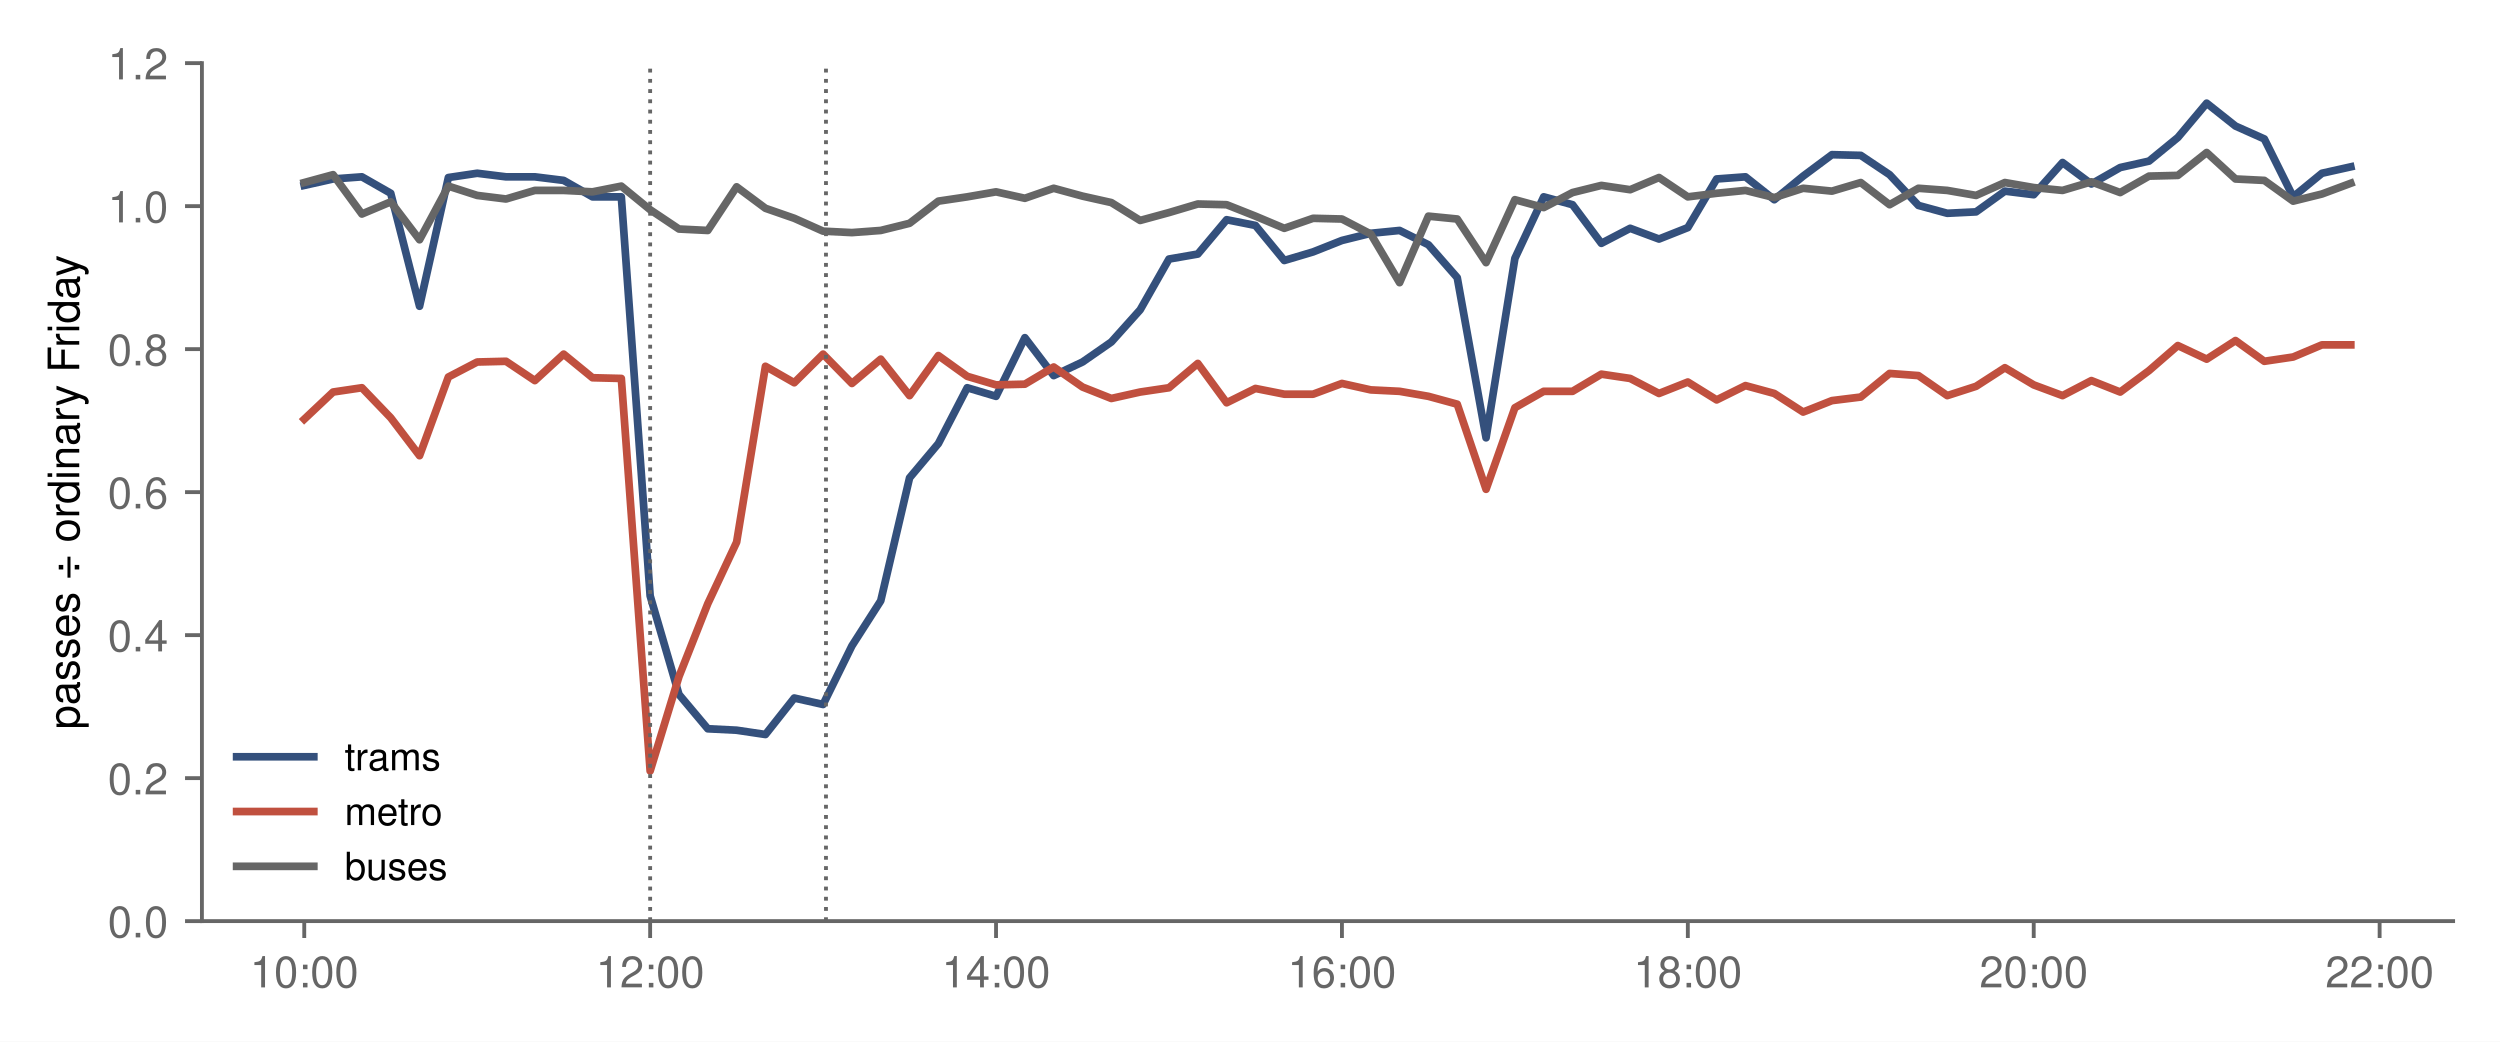
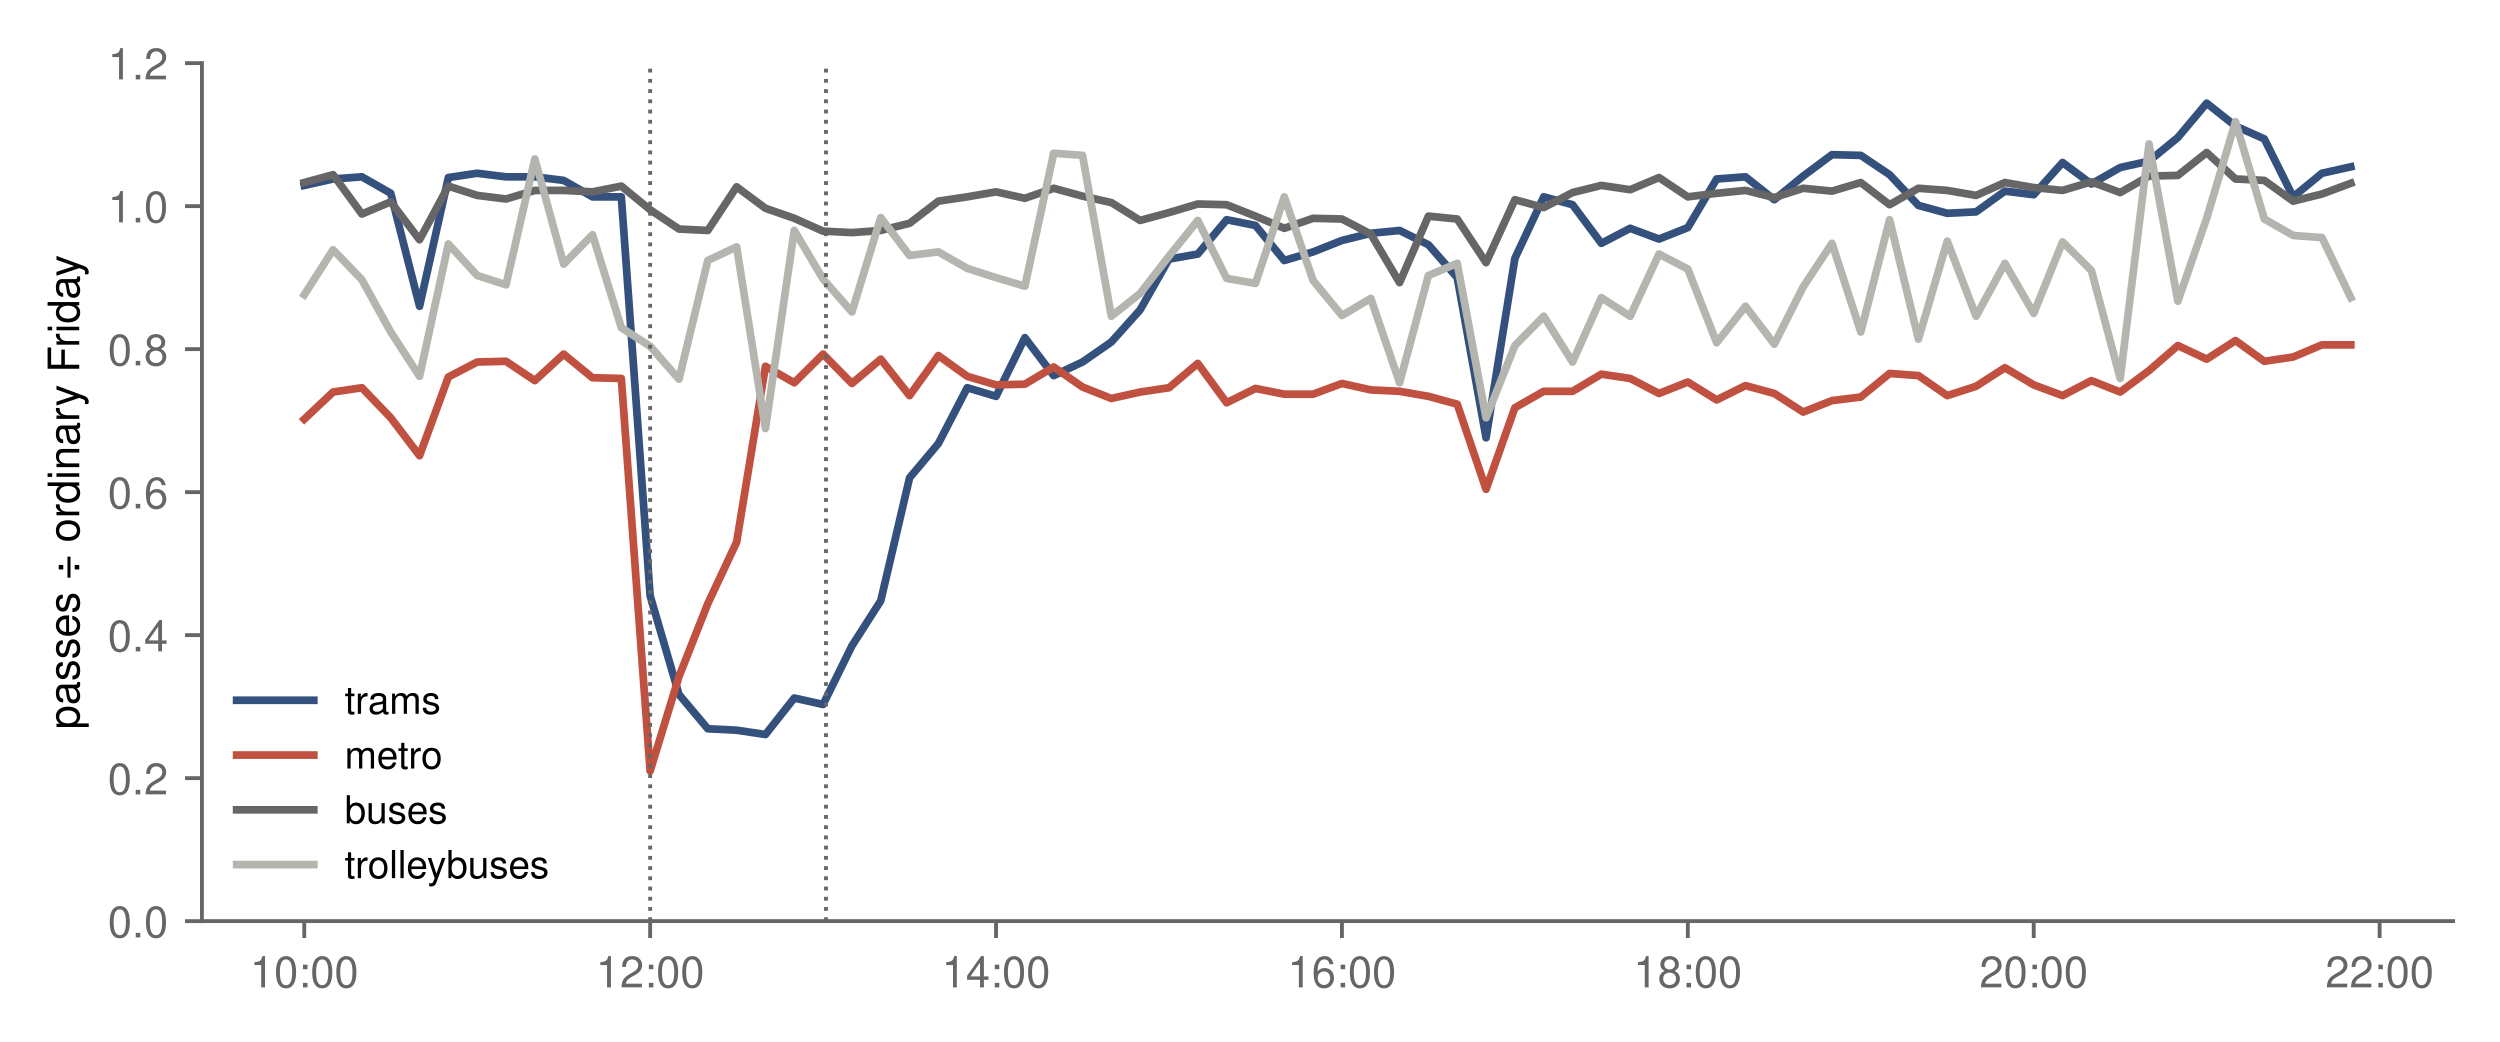
<svg xmlns="http://www.w3.org/2000/svg" xmlns:xlink="http://www.w3.org/1999/xlink" width="518.4pt" height="216pt" viewBox="0 0 518.4 216" version="1.1">
  <defs>
    <style type="text/css">*{stroke-linejoin: round; stroke-linecap: butt}</style>
  </defs>
  <g id="figure_1">
    <g id="patch_1">
      <path d="M 0 216  L 518.4 216  L 518.4 0  L 0 0  z " style="fill: #ffffff" />
    </g>
    <g id="axes_1">
      <g id="patch_2">
        <path d="M 41.87 191.001  L 508.68 191.001  L 508.68 13.095  L 41.87 13.095  z " style="fill: #ffffff" />
      </g>
      <g id="matplotlib.axis_1">
        <g id="xtick_1">
          <g id="line2d_1">
            <defs>
-               <path id="mdb664ba30c" d="M 0 0  L 0 3.5  " style="stroke: #666666; stroke-width: 0.8" />
+               <path id="md819e1a686" d="M 0 0  L 0 3.5  " style="stroke: #666666; stroke-width: 0.8" />
            </defs>
            <g>
-               <use xlink:href="#mdb664ba30c" x="63.089" y="191.001" style="fill: #666666; stroke: #666666; stroke-width: 0.8" />
+               <use xlink:href="#md819e1a686" x="63.089" y="191.001" style="fill: #666666; stroke: #666666; stroke-width: 0.8" />
            </g>
          </g>
          <g id="text_1">
            <text style="font-size: 9px; font-family: 'Helvetica'; text-anchor: middle; fill: #666666" x="63.089" y="204.751" transform="rotate(-0 63.08864 204.7507)">10:00</text>
          </g>
        </g>
        <g id="xtick_2">
          <g id="line2d_2">
            <g>
-               <use xlink:href="#mdb664ba30c" x="134.814" y="191.001" style="fill: #666666; stroke: #666666; stroke-width: 0.8" />
+               <use xlink:href="#md819e1a686" x="134.814" y="191.001" style="fill: #666666; stroke: #666666; stroke-width: 0.8" />
            </g>
          </g>
          <g id="text_2">
            <text style="font-size: 9px; font-family: 'Helvetica'; text-anchor: middle; fill: #666666" x="134.814" y="204.751" transform="rotate(-0 134.8136 204.7507)">12:00</text>
          </g>
        </g>
        <g id="xtick_3">
          <g id="line2d_3">
            <g>
-               <use xlink:href="#mdb664ba30c" x="206.539" y="191.001" style="fill: #666666; stroke: #666666; stroke-width: 0.8" />
+               <use xlink:href="#md819e1a686" x="206.539" y="191.001" style="fill: #666666; stroke: #666666; stroke-width: 0.8" />
            </g>
          </g>
          <g id="text_3">
            <text style="font-size: 9px; font-family: 'Helvetica'; text-anchor: middle; fill: #666666" x="206.539" y="204.751" transform="rotate(-0 206.5386 204.7507)">14:00</text>
          </g>
        </g>
        <g id="xtick_4">
          <g id="line2d_4">
            <g>
-               <use xlink:href="#mdb664ba30c" x="278.264" y="191.001" style="fill: #666666; stroke: #666666; stroke-width: 0.8" />
+               <use xlink:href="#md819e1a686" x="278.264" y="191.001" style="fill: #666666; stroke: #666666; stroke-width: 0.8" />
            </g>
          </g>
          <g id="text_4">
            <text style="font-size: 9px; font-family: 'Helvetica'; text-anchor: middle; fill: #666666" x="278.264" y="204.751" transform="rotate(-0 278.2635 204.7507)">16:00</text>
          </g>
        </g>
        <g id="xtick_5">
          <g id="line2d_5">
            <g>
-               <use xlink:href="#mdb664ba30c" x="349.989" y="191.001" style="fill: #666666; stroke: #666666; stroke-width: 0.8" />
+               <use xlink:href="#md819e1a686" x="349.989" y="191.001" style="fill: #666666; stroke: #666666; stroke-width: 0.8" />
            </g>
          </g>
          <g id="text_5">
            <text style="font-size: 9px; font-family: 'Helvetica'; text-anchor: middle; fill: #666666" x="349.989" y="204.751" transform="rotate(-0 349.9885 204.7507)">18:00</text>
          </g>
        </g>
        <g id="xtick_6">
          <g id="line2d_6">
            <g>
-               <use xlink:href="#mdb664ba30c" x="421.713" y="191.001" style="fill: #666666; stroke: #666666; stroke-width: 0.8" />
+               <use xlink:href="#md819e1a686" x="421.713" y="191.001" style="fill: #666666; stroke: #666666; stroke-width: 0.8" />
            </g>
          </g>
          <g id="text_6">
            <text style="font-size: 9px; font-family: 'Helvetica'; text-anchor: middle; fill: #666666" x="421.713" y="204.751" transform="rotate(-0 421.7135 204.7507)">20:00</text>
          </g>
        </g>
        <g id="xtick_7">
          <g id="line2d_7">
            <g>
-               <use xlink:href="#mdb664ba30c" x="493.438" y="191.001" style="fill: #666666; stroke: #666666; stroke-width: 0.8" />
+               <use xlink:href="#md819e1a686" x="493.438" y="191.001" style="fill: #666666; stroke: #666666; stroke-width: 0.8" />
            </g>
          </g>
          <g id="text_7">
            <text style="font-size: 9px; font-family: 'Helvetica'; text-anchor: middle; fill: #666666" x="493.438" y="204.751" transform="rotate(-0 493.4384 204.7507)">22:00</text>
          </g>
        </g>
      </g>
      <g id="matplotlib.axis_2">
        <g id="ytick_1">
          <g id="line2d_8">
            <defs>
-               <path id="m6dd25d146a" d="M 0 0  L -3.5 0  " style="stroke: #666666; stroke-width: 0.8" />
+               <path id="maa30ae4e34" d="M 0 0  L -3.5 0  " style="stroke: #666666; stroke-width: 0.8" />
            </defs>
            <g>
-               <use xlink:href="#m6dd25d146a" x="41.87" y="191.001" style="fill: #666666; stroke: #666666; stroke-width: 0.8" />
+               <use xlink:href="#maa30ae4e34" x="41.87" y="191.001" style="fill: #666666; stroke: #666666; stroke-width: 0.8" />
            </g>
          </g>
          <g id="text_8">
            <text style="font-size: 9px; font-family: 'Helvetica'; text-anchor: end; fill: #666666" x="34.87" y="194.376" transform="rotate(-0 34.87 194.3757)">0.0</text>
          </g>
        </g>
        <g id="ytick_2">
          <g id="line2d_9">
            <g>
-               <use xlink:href="#m6dd25d146a" x="41.87" y="161.35" style="fill: #666666; stroke: #666666; stroke-width: 0.8" />
+               <use xlink:href="#maa30ae4e34" x="41.87" y="161.35" style="fill: #666666; stroke: #666666; stroke-width: 0.8" />
            </g>
          </g>
          <g id="text_9">
            <text style="font-size: 9px; font-family: 'Helvetica'; text-anchor: end; fill: #666666" x="34.87" y="164.725" transform="rotate(-0 34.87 164.7248)">0.2</text>
          </g>
        </g>
        <g id="ytick_3">
          <g id="line2d_10">
            <g>
-               <use xlink:href="#m6dd25d146a" x="41.87" y="131.699" style="fill: #666666; stroke: #666666; stroke-width: 0.8" />
+               <use xlink:href="#maa30ae4e34" x="41.87" y="131.699" style="fill: #666666; stroke: #666666; stroke-width: 0.8" />
            </g>
          </g>
          <g id="text_10">
            <text style="font-size: 9px; font-family: 'Helvetica'; text-anchor: end; fill: #666666" x="34.87" y="135.074" transform="rotate(-0 34.87 135.0738)">0.4</text>
          </g>
        </g>
        <g id="ytick_4">
          <g id="line2d_11">
            <g>
-               <use xlink:href="#m6dd25d146a" x="41.87" y="102.048" style="fill: #666666; stroke: #666666; stroke-width: 0.8" />
+               <use xlink:href="#maa30ae4e34" x="41.87" y="102.048" style="fill: #666666; stroke: #666666; stroke-width: 0.8" />
            </g>
          </g>
          <g id="text_11">
            <text style="font-size: 9px; font-family: 'Helvetica'; text-anchor: end; fill: #666666" x="34.87" y="105.423" transform="rotate(-0 34.87 105.4229)">0.6</text>
          </g>
        </g>
        <g id="ytick_5">
          <g id="line2d_12">
            <g>
-               <use xlink:href="#m6dd25d146a" x="41.87" y="72.397" style="fill: #666666; stroke: #666666; stroke-width: 0.8" />
+               <use xlink:href="#maa30ae4e34" x="41.87" y="72.397" style="fill: #666666; stroke: #666666; stroke-width: 0.8" />
            </g>
          </g>
          <g id="text_12">
            <text style="font-size: 9px; font-family: 'Helvetica'; text-anchor: end; fill: #666666" x="34.87" y="75.772" transform="rotate(-0 34.87 75.7719)">0.8</text>
          </g>
        </g>
        <g id="ytick_6">
          <g id="line2d_13">
            <g>
-               <use xlink:href="#m6dd25d146a" x="41.87" y="42.746" style="fill: #666666; stroke: #666666; stroke-width: 0.8" />
+               <use xlink:href="#maa30ae4e34" x="41.87" y="42.746" style="fill: #666666; stroke: #666666; stroke-width: 0.8" />
            </g>
          </g>
          <g id="text_13">
            <text style="font-size: 9px; font-family: 'Helvetica'; text-anchor: end; fill: #666666" x="34.87" y="46.121" transform="rotate(-0 34.87 46.12095)">1.0</text>
          </g>
        </g>
        <g id="ytick_7">
          <g id="line2d_14">
            <g>
-               <use xlink:href="#m6dd25d146a" x="41.87" y="13.095" style="fill: #666666; stroke: #666666; stroke-width: 0.8" />
+               <use xlink:href="#maa30ae4e34" x="41.87" y="13.095" style="fill: #666666; stroke: #666666; stroke-width: 0.8" />
            </g>
          </g>
          <g id="text_14">
            <text style="font-size: 9px; font-family: 'Helvetica'; text-anchor: end; fill: #666666" x="34.87" y="16.47" transform="rotate(-0 34.87 16.47)">1.2</text>
          </g>
        </g>
        <g id="text_15">
          <text style="font-size: 9px; font-family: 'Helvetica'; text-anchor: middle" x="16.431" y="102.048" transform="rotate(-90 16.43062 102.0479)">passes ÷ ordinary Friday</text>
        </g>
      </g>
      <g id="line2d_15">
-         <path d="M 63.089 38.447  L 69.066 37.112  L 75.043 36.668  L 81.02 40.077  L 86.997 63.502  L 92.974 36.816  L 98.951 35.926  L 104.928 36.668  L 110.905 36.668  L 116.882 37.409  L 122.859 40.819  L 128.837 40.819  L 134.814 123.545  L 140.791 144.004  L 146.768 151.12  L 152.745 151.417  L 158.722 152.306  L 164.699 144.745  L 170.676 146.08  L 176.653 133.923  L 182.63 124.583  L 188.607 99.083  L 194.584 91.967  L 200.561 80.403  L 206.539 82.182  L 212.516 70.025  L 218.493 77.882  L 224.47 75.065  L 230.447 70.914  L 236.424 64.243  L 242.401 53.717  L 248.378 52.679  L 254.355 45.563  L 260.332 46.749  L 266.309 54.013  L 272.286 52.234  L 278.264 49.862  L 284.241 48.38  L 290.218 47.787  L 296.195 50.752  L 302.172 57.571  L 308.149 90.78  L 314.126 53.569  L 320.103 40.819  L 326.08 42.449  L 332.057 50.455  L 338.034 47.342  L 344.011 49.566  L 349.989 47.194  L 355.966 37.112  L 361.943 36.668  L 367.92 41.412  L 373.897 36.519  L 379.874 32.072  L 385.851 32.22  L 391.828 36.223  L 397.805 42.598  L 403.782 44.228  L 409.759 43.932  L 415.736 39.633  L 421.713 40.374  L 427.691 33.702  L 433.668 38.15  L 439.645 34.74  L 445.622 33.406  L 451.599 28.513  L 457.576 21.397  L 463.553 26.141  L 469.53 28.81  L 475.507 40.819  L 481.484 35.926  L 487.461 34.592  " clip-path="url(#pb1b11df89a)" style="fill: none; stroke: #34507c; stroke-width: 1.6; stroke-linecap: square" />
+         <path d="M 63.089 38.447  L 69.066 37.112  L 75.043 36.668  L 81.02 40.077  L 86.997 63.502  L 92.974 36.816  L 98.951 35.926  L 104.928 36.668  L 110.905 36.668  L 116.882 37.409  L 122.859 40.819  L 128.837 40.819  L 134.814 123.545  L 140.791 144.004  L 146.768 151.12  L 152.745 151.417  L 158.722 152.306  L 164.699 144.745  L 170.676 146.08  L 176.653 133.923  L 182.63 124.583  L 188.607 99.083  L 194.584 91.967  L 200.561 80.403  L 206.539 82.182  L 212.516 70.025  L 218.493 77.882  L 224.47 75.065  L 230.447 70.914  L 236.424 64.243  L 242.401 53.717  L 248.378 52.679  L 254.355 45.563  L 260.332 46.749  L 266.309 54.013  L 272.286 52.234  L 278.264 49.862  L 284.241 48.38  L 290.218 47.787  L 296.195 50.752  L 302.172 57.571  L 308.149 90.78  L 314.126 53.569  L 320.103 40.819  L 326.08 42.449  L 332.057 50.455  L 338.034 47.342  L 344.011 49.566  L 349.989 47.194  L 355.966 37.112  L 361.943 36.668  L 367.92 41.412  L 373.897 36.519  L 379.874 32.072  L 385.851 32.22  L 391.828 36.223  L 397.805 42.598  L 403.782 44.228  L 409.759 43.932  L 415.736 39.633  L 421.713 40.374  L 427.691 33.702  L 433.668 38.15  L 439.645 34.74  L 445.622 33.406  L 451.599 28.513  L 457.576 21.397  L 463.553 26.141  L 469.53 28.81  L 475.507 40.819  L 481.484 35.926  L 487.461 34.592  " clip-path="url(#p087f9b704d)" style="fill: none; stroke: #34507c; stroke-width: 1.6; stroke-linecap: square" />
      </g>
      <g id="line2d_16">
-         <path d="M 63.089 86.926  L 69.066 81.292  L 75.043 80.403  L 81.02 86.629  L 86.997 94.487  L 92.974 78.179  L 98.951 75.065  L 104.928 74.917  L 110.905 78.92  L 116.882 73.435  L 122.859 78.327  L 128.837 78.475  L 134.814 159.867  L 140.791 140.298  L 146.768 125.176  L 152.745 112.426  L 158.722 75.955  L 164.699 79.365  L 170.676 73.435  L 176.653 79.513  L 182.63 74.472  L 188.607 82.033  L 194.584 73.731  L 200.561 78.031  L 206.539 79.81  L 212.516 79.661  L 218.493 76.103  L 224.47 80.254  L 230.447 82.626  L 236.424 81.292  L 242.401 80.403  L 248.378 75.362  L 254.355 83.516  L 260.332 80.551  L 266.309 81.737  L 272.286 81.737  L 278.264 79.513  L 284.241 80.847  L 290.218 81.144  L 296.195 82.182  L 302.172 83.813  L 308.149 101.455  L 314.126 84.554  L 320.103 81.144  L 326.08 81.144  L 332.057 77.586  L 338.034 78.475  L 344.011 81.589  L 349.989 79.217  L 355.966 82.923  L 361.943 79.958  L 367.92 81.589  L 373.897 85.443  L 379.874 83.071  L 385.851 82.33  L 391.828 77.438  L 397.805 77.882  L 403.782 82.033  L 409.759 80.106  L 415.736 76.252  L 421.713 79.81  L 427.691 82.033  L 433.668 78.92  L 439.645 81.292  L 445.622 76.845  L 451.599 71.656  L 457.576 74.472  L 463.553 70.618  L 469.53 74.917  L 475.507 74.028  L 481.484 71.507  L 487.461 71.507  " clip-path="url(#pb1b11df89a)" style="fill: none; stroke: #c0503f; stroke-width: 1.6; stroke-linecap: square" />
+         <path d="M 63.089 86.926  L 69.066 81.292  L 75.043 80.403  L 81.02 86.629  L 86.997 94.487  L 92.974 78.179  L 98.951 75.065  L 104.928 74.917  L 110.905 78.92  L 116.882 73.435  L 122.859 78.327  L 128.837 78.475  L 134.814 159.867  L 140.791 140.298  L 146.768 125.176  L 152.745 112.426  L 158.722 75.955  L 164.699 79.365  L 170.676 73.435  L 176.653 79.513  L 182.63 74.472  L 188.607 82.033  L 194.584 73.731  L 200.561 78.031  L 206.539 79.81  L 212.516 79.661  L 218.493 76.103  L 224.47 80.254  L 230.447 82.626  L 236.424 81.292  L 242.401 80.403  L 248.378 75.362  L 254.355 83.516  L 260.332 80.551  L 266.309 81.737  L 272.286 81.737  L 278.264 79.513  L 284.241 80.847  L 290.218 81.144  L 296.195 82.182  L 302.172 83.813  L 308.149 101.455  L 314.126 84.554  L 320.103 81.144  L 326.08 81.144  L 332.057 77.586  L 338.034 78.475  L 344.011 81.589  L 349.989 79.217  L 355.966 82.923  L 361.943 79.958  L 367.92 81.589  L 373.897 85.443  L 379.874 83.071  L 385.851 82.33  L 391.828 77.438  L 397.805 77.882  L 403.782 82.033  L 409.759 80.106  L 415.736 76.252  L 421.713 79.81  L 427.691 82.033  L 433.668 78.92  L 439.645 81.292  L 445.622 76.845  L 451.599 71.656  L 457.576 74.472  L 463.553 70.618  L 469.53 74.917  L 475.507 74.028  L 481.484 71.507  L 487.461 71.507  " clip-path="url(#p087f9b704d)" style="fill: none; stroke: #c0503f; stroke-width: 1.6; stroke-linecap: square" />
      </g>
      <g id="line2d_17">
-         <path d="M 63.089 37.854  L 69.066 36.223  L 75.043 44.377  L 81.02 41.856  L 86.997 49.714  L 92.974 38.595  L 98.951 40.522  L 104.928 41.263  L 110.905 39.484  L 116.882 39.484  L 122.859 39.781  L 128.837 38.595  L 134.814 43.487  L 140.791 47.49  L 146.768 47.787  L 152.745 38.743  L 158.722 43.191  L 164.699 45.266  L 170.676 47.935  L 176.653 48.231  L 182.63 47.787  L 188.607 46.304  L 194.584 41.708  L 200.561 40.819  L 206.539 39.781  L 212.516 41.115  L 218.493 39.04  L 224.47 40.67  L 230.447 42.005  L 236.424 45.711  L 242.401 44.08  L 248.378 42.301  L 254.355 42.449  L 260.332 44.822  L 266.309 47.342  L 272.286 45.266  L 278.264 45.415  L 284.241 48.528  L 290.218 58.609  L 296.195 44.822  L 302.172 45.415  L 308.149 54.458  L 314.126 41.412  L 320.103 43.042  L 326.08 39.929  L 332.057 38.447  L 338.034 39.336  L 344.011 36.816  L 349.989 40.819  L 355.966 40.077  L 361.943 39.484  L 367.92 40.967  L 373.897 39.04  L 379.874 39.633  L 385.851 37.854  L 391.828 42.449  L 397.805 39.04  L 403.782 39.484  L 409.759 40.522  L 415.736 37.854  L 421.713 38.891  L 427.691 39.484  L 433.668 37.705  L 439.645 39.929  L 445.622 36.519  L 451.599 36.371  L 457.576 31.627  L 463.553 37.112  L 469.53 37.409  L 475.507 41.708  L 481.484 40.226  L 487.461 38.002  " clip-path="url(#pb1b11df89a)" style="fill: none; stroke: #666666; stroke-width: 1.6; stroke-linecap: square" />
+         <path d="M 63.089 37.854  L 69.066 36.223  L 75.043 44.377  L 81.02 41.856  L 86.997 49.714  L 92.974 38.595  L 98.951 40.522  L 104.928 41.263  L 110.905 39.484  L 116.882 39.484  L 122.859 39.781  L 128.837 38.595  L 134.814 43.487  L 140.791 47.49  L 146.768 47.787  L 152.745 38.743  L 158.722 43.191  L 164.699 45.266  L 170.676 47.935  L 176.653 48.231  L 182.63 47.787  L 188.607 46.304  L 194.584 41.708  L 200.561 40.819  L 206.539 39.781  L 212.516 41.115  L 218.493 39.04  L 224.47 40.67  L 230.447 42.005  L 236.424 45.711  L 242.401 44.08  L 248.378 42.301  L 254.355 42.449  L 260.332 44.822  L 266.309 47.342  L 272.286 45.266  L 278.264 45.415  L 284.241 48.528  L 290.218 58.609  L 296.195 44.822  L 302.172 45.415  L 308.149 54.458  L 314.126 41.412  L 320.103 43.042  L 326.08 39.929  L 332.057 38.447  L 338.034 39.336  L 344.011 36.816  L 349.989 40.819  L 355.966 40.077  L 361.943 39.484  L 367.92 40.967  L 373.897 39.04  L 379.874 39.633  L 385.851 37.854  L 391.828 42.449  L 397.805 39.04  L 403.782 39.484  L 409.759 40.522  L 415.736 37.854  L 421.713 38.891  L 427.691 39.484  L 433.668 37.705  L 439.645 39.929  L 445.622 36.519  L 451.599 36.371  L 457.576 31.627  L 463.553 37.112  L 469.53 37.409  L 475.507 41.708  L 481.484 40.226  L 487.461 38.002  " clip-path="url(#p087f9b704d)" style="fill: none; stroke: #666666; stroke-width: 1.6; stroke-linecap: square" />
      </g>
      <g id="line2d_18">
-         <path d="M 134.814 191.001  L 134.814 13.095  " clip-path="url(#pb1b11df89a)" style="fill: none; stroke-dasharray: 0.8,1.32; stroke-dashoffset: 0; stroke: #666666; stroke-width: 0.8" />
+         <path d="M 63.089 61.13  L 69.066 51.789  L 75.043 58.016  L 81.02 68.839  L 86.997 78.031  L 92.974 50.603  L 98.951 57.127  L 104.928 59.054  L 110.905 32.961  L 116.882 54.755  L 122.859 48.676  L 128.837 67.949  L 134.814 71.804  L 140.791 78.624  L 146.768 54.013  L 152.745 51.196  L 158.722 88.853  L 164.699 47.787  L 170.676 57.868  L 176.653 64.688  L 182.63 45.118  L 188.607 52.976  L 194.584 52.234  L 200.561 55.644  L 206.539 57.571  L 212.516 59.35  L 218.493 31.775  L 224.47 32.22  L 230.447 65.577  L 236.424 60.833  L 242.401 53.124  L 248.378 45.711  L 254.355 57.72  L 260.332 58.757  L 266.309 40.819  L 272.286 58.164  L 278.264 65.429  L 284.241 61.871  L 290.218 79.365  L 296.195 57.127  L 302.172 54.606  L 308.149 86.629  L 314.126 71.656  L 320.103 65.577  L 326.08 75.065  L 332.057 61.723  L 338.034 65.577  L 344.011 52.679  L 349.989 55.792  L 355.966 71.063  L 361.943 63.502  L 367.92 71.359  L 373.897 59.499  L 379.874 50.455  L 385.851 68.839  L 391.828 45.563  L 397.805 70.321  L 403.782 50.01  L 409.759 65.577  L 415.736 54.606  L 421.713 64.984  L 427.691 50.159  L 433.668 56.089  L 439.645 78.475  L 445.622 29.848  L 451.599 62.464  L 457.576 45.266  L 463.553 25.252  L 469.53 45.415  L 475.507 48.824  L 481.484 49.269  L 487.461 61.723  " clip-path="url(#p087f9b704d)" style="fill: none; stroke: #b5b5b0; stroke-width: 1.6; stroke-linecap: square" />
      </g>
      <g id="line2d_19">
-         <path d="M 171.274 191.001  L 171.274 13.095  " clip-path="url(#pb1b11df89a)" style="fill: none; stroke-dasharray: 0.8,1.32; stroke-dashoffset: 0; stroke: #666666; stroke-width: 0.8" />
+         <path d="M 134.814 191.001  L 134.814 13.095  " clip-path="url(#p087f9b704d)" style="fill: none; stroke-dasharray: 0.8,1.32; stroke-dashoffset: 0; stroke: #666666; stroke-width: 0.8" />
+       </g>
+       <g id="line2d_20">
+         <path d="M 171.274 191.001  L 171.274 13.095  " clip-path="url(#p087f9b704d)" style="fill: none; stroke-dasharray: 0.8,1.32; stroke-dashoffset: 0; stroke: #666666; stroke-width: 0.8" />
      </g>
      <g id="patch_3">
        <path d="M 41.87 191.001  L 41.87 13.095  " style="fill: none; stroke: #666666; stroke-width: 0.8; stroke-linejoin: miter; stroke-linecap: square" />
      </g>
      <g id="patch_4">
        <path d="M 41.87 191.001  L 508.68 191.001  " style="fill: none; stroke: #666666; stroke-width: 0.8; stroke-linejoin: miter; stroke-linecap: square" />
      </g>
      <g id="legend_1">
-         <g id="line2d_20">
-           <path d="M 49.07 156.923  L 57.07 156.923  L 65.07 156.923  " style="fill: none; stroke: #34507c; stroke-width: 1.6; stroke-linecap: square" />
+         <g id="line2d_21">
+           <path d="M 49.07 145.208  L 57.07 145.208  L 65.07 145.208  " style="fill: none; stroke: #34507c; stroke-width: 1.6; stroke-linecap: square" />
        </g>
        <g id="text_16">
-           <text style="font-size: 8px; font-family: 'Helvetica'; text-anchor: start" x="71.47" y="159.723" transform="rotate(-0 71.47 159.7226)">trams</text>
-         </g>
-         <g id="line2d_21">
-           <path d="M 49.07 168.282  L 57.07 168.282  L 65.07 168.282  " style="fill: none; stroke: #c0503f; stroke-width: 1.6; stroke-linecap: square" />
+           <text style="font-size: 8px; font-family: 'Helvetica'; text-anchor: start" x="71.47" y="148.008" transform="rotate(-0 71.47 148.0076)">trams</text>
+         </g>
+         <g id="line2d_22">
+           <path d="M 49.07 156.567  L 57.07 156.567  L 65.07 156.567  " style="fill: none; stroke: #c0503f; stroke-width: 1.6; stroke-linecap: square" />
        </g>
        <g id="text_17">
-           <text style="font-size: 8px; font-family: 'Helvetica'; text-anchor: start" x="71.47" y="171.082" transform="rotate(-0 71.47 171.082)">metro</text>
-         </g>
-         <g id="line2d_22">
-           <path d="M 49.07 179.641  L 57.07 179.641  L 65.07 179.641  " style="fill: none; stroke: #666666; stroke-width: 1.6; stroke-linecap: square" />
+           <text style="font-size: 8px; font-family: 'Helvetica'; text-anchor: start" x="71.47" y="159.367" transform="rotate(-0 71.47 159.367)">metro</text>
+         </g>
+         <g id="line2d_23">
+           <path d="M 49.07 167.926  L 57.07 167.926  L 65.07 167.926  " style="fill: none; stroke: #666666; stroke-width: 1.6; stroke-linecap: square" />
        </g>
        <g id="text_18">
-           <text style="font-size: 8px; font-family: 'Helvetica'; text-anchor: start" x="71.47" y="182.441" transform="rotate(-0 71.47 182.4413)">buses</text>
+           <text style="font-size: 8px; font-family: 'Helvetica'; text-anchor: start" x="71.47" y="170.726" transform="rotate(-0 71.47 170.7263)">buses</text>
+         </g>
+         <g id="line2d_24">
+           <path d="M 49.07 179.286  L 57.07 179.286  L 65.07 179.286  " style="fill: none; stroke: #b5b5b0; stroke-width: 1.6; stroke-linecap: square" />
+         </g>
+         <g id="text_19">
+           <text style="font-size: 8px; font-family: 'Helvetica'; text-anchor: start" x="71.47" y="182.086" transform="rotate(-0 71.47 182.0857)">trolleybuses</text>
        </g>
      </g>
    </g>
  </g>
  <defs>
-     <clipPath id="pb1b11df89a">
+     <clipPath id="p087f9b704d">
      <rect x="41.87" y="13.095" width="466.81" height="177.906" />
    </clipPath>
  </defs>
</svg>
